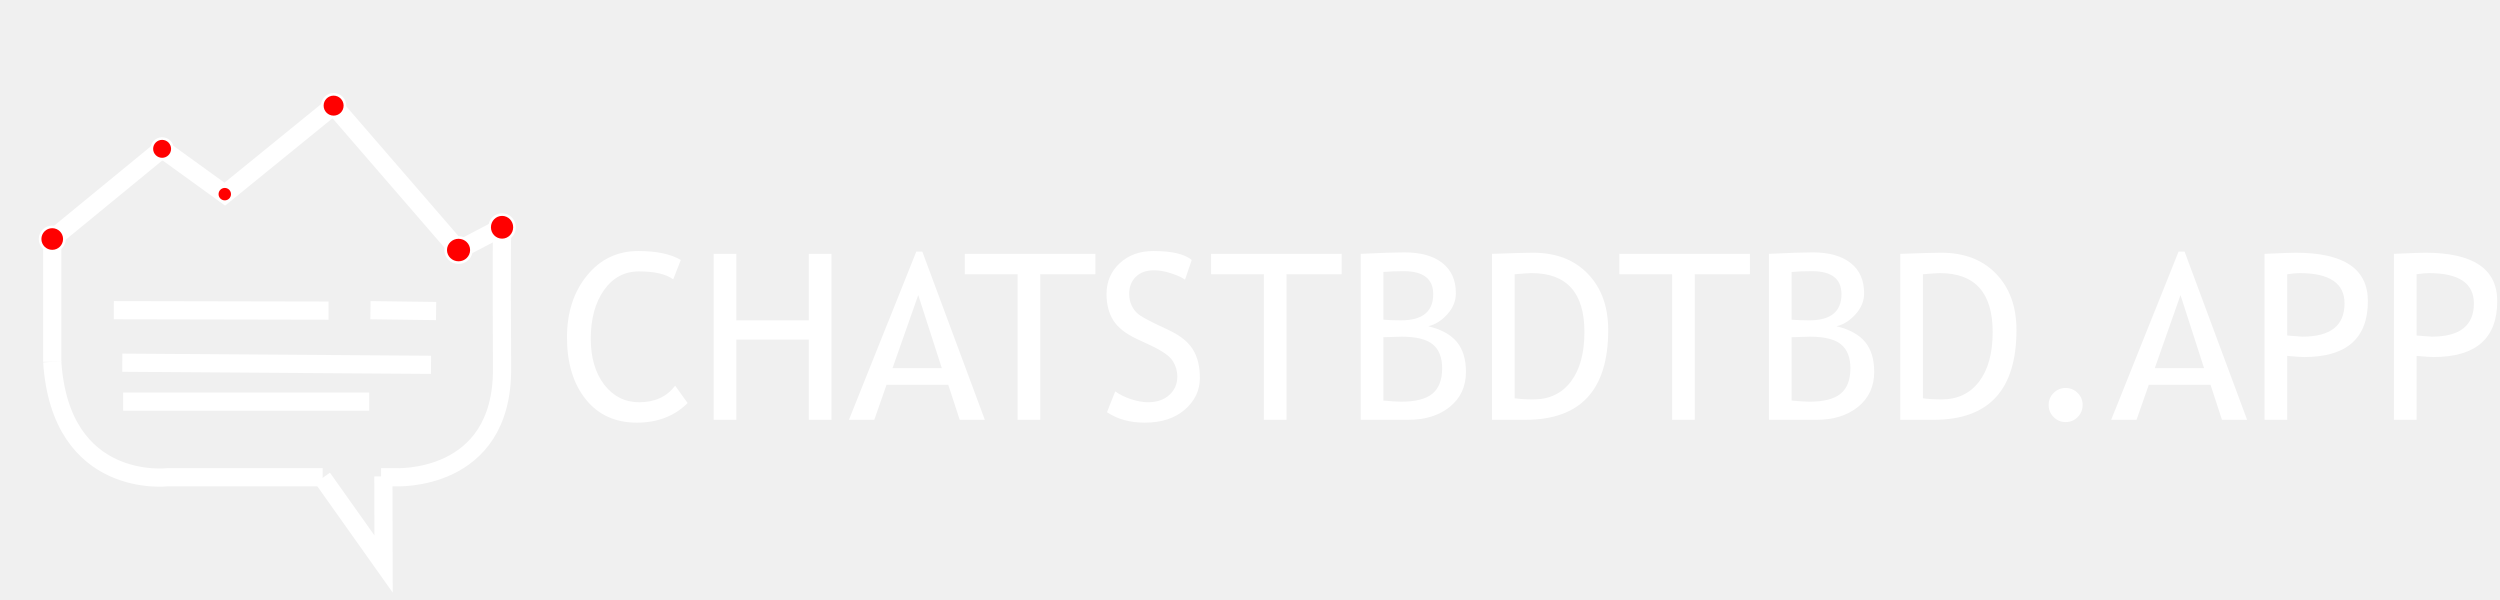
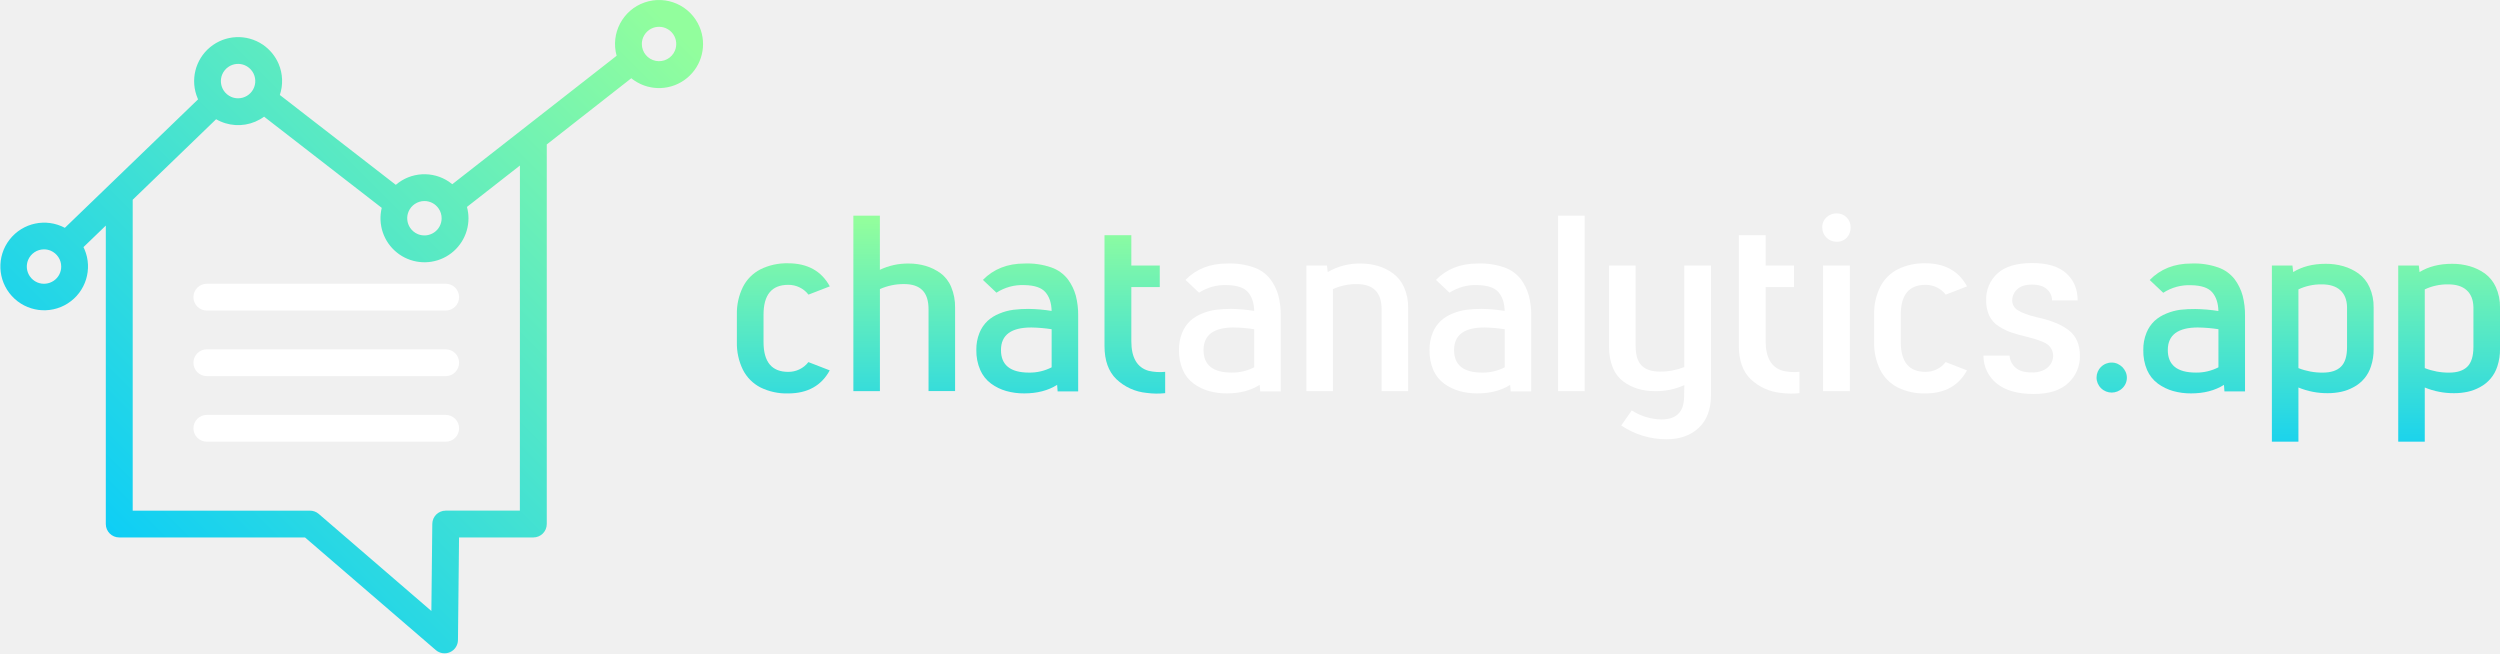
- <svg xmlns="http://www.w3.org/2000/svg" width="755.906" height="181.417" viewBox="0 0 200 48" version="1.1" id="svg5">
-   <defs id="defs2" />
-   <g id="layer1" transform="translate(-13.25773,-1.793996)">
-     <path style="fill:#ffffff;stroke:#ffffff;stroke-width:1.455;stroke-linecap:butt;stroke-linejoin:miter;stroke-miterlimit:4;stroke-dasharray:none;stroke-opacity:1" d="m 17.436,20.915 v 9.825" id="path259" />
-     <path style="fill:none;stroke:#ffffff;stroke-width:1.455;stroke-linecap:butt;stroke-linejoin:miter;stroke-miterlimit:4;stroke-dasharray:none;stroke-opacity:1" d="m 17.436,30.74 c 0.674,10.27 9.233,9.233 9.233,9.233 H 39.071 m 4.673,0 h 1.149 c 0,0 8.576,0.462 8.529,-8.689 -0.048,-9.151 0,-11.308 0,-11.308" id="path261" />
-     <path style="fill:none;stroke:#ffffff;stroke-width:1.455;stroke-linecap:butt;stroke-linejoin:miter;stroke-miterlimit:4;stroke-dasharray:none;stroke-opacity:1" d="m 17.436,20.915 8.79,-7.213 5.014,3.625 8.707,-7.081 9.995,11.553 3.48,-1.822 v 0" id="path380" />
-     <path style="fill:none;stroke:#ffffff;stroke-width:1.455;stroke-linecap:butt;stroke-linejoin:miter;stroke-miterlimit:4;stroke-dasharray:none;stroke-opacity:1" d="m 22.363,26.609 17.177,0.034" id="path382" />
-     <path style="fill:none;stroke:#ffffff;stroke-width:1.455;stroke-linecap:butt;stroke-linejoin:miter;stroke-miterlimit:4;stroke-dasharray:none;stroke-opacity:1" d="m 42.894,26.609 5.251,0.068" id="path384" />
-     <path style="fill:none;stroke:#ffffff;stroke-width:1.455;stroke-linecap:butt;stroke-linejoin:miter;stroke-miterlimit:4;stroke-dasharray:none;stroke-opacity:1" d="m 23.041,30.81 c 24.698,0.169 24.698,0.169 24.698,0.169" id="path386" />
-     <path style="fill:none;stroke:#ffffff;stroke-width:1.455;stroke-linecap:butt;stroke-linejoin:miter;stroke-miterlimit:4;stroke-dasharray:none;stroke-opacity:1" d="m 23.109,33.927 c 19.684,0 19.684,0 19.684,0" id="path388" />
-     <circle style="fill:#ff0000;fill-rule:evenodd;stroke:#ffffff;stroke-width:0.211" id="path472" cx="26.226" cy="13.701" r="0.823" />
-     <circle style="fill:#ff0000;fill-rule:evenodd;stroke:#ffffff;stroke-width:0.211" id="path474" cy="17.326" cx="31.24" r="0.603" />
-     <circle style="fill:#ff0000;fill-rule:evenodd;stroke:#ffffff;stroke-width:0.211" id="path476" cx="39.947" cy="10.245" r="0.905" />
-     <ellipse style="fill:#ff0000;fill-rule:evenodd;stroke:#ffffff;stroke-width:0.211" id="path480" cx="49.941" cy="21.798" rx="1.03" ry="1.006" />
-     <ellipse style="fill:#ff0000;fill-rule:evenodd;stroke:#ffffff;stroke-width:0.211" id="path482" cx="53.422" cy="19.976" rx="0.995" ry="1.016" />
-     <circle style="fill:#ff0000;fill-rule:evenodd;stroke:#ffffff;stroke-width:0.211" id="path484" cx="17.436" cy="20.915" r="0.972" />
-     <path style="fill:none;stroke:#ffffff;stroke-width:1.455;stroke-linecap:butt;stroke-linejoin:miter;stroke-miterlimit:4;stroke-dasharray:none;stroke-opacity:1" d="m 39.06,40.029 4.883,6.883 -0.015,-7.009" id="path601" />
-     <g aria-label="CHATSTBDTBD.APP" id="text1325" style="font-size:18.559px;stroke-width:0.464">
-       <path d="m 67.723,22.591 -0.607,1.55 q -0.87,-0.634 -2.737,-0.634 -1.749,0 -2.809,1.504 -1.051,1.504 -1.051,3.879 0,2.266 1.078,3.679 1.087,1.405 2.8,1.405 1.867,0 2.873,-1.323 l 0.997,1.387 q -1.577,1.568 -4.06,1.568 -2.601,0 -4.096,-1.876 -1.495,-1.876 -1.495,-4.948 0,-2.972 1.595,-4.939 1.595,-1.967 4.123,-1.967 2.166,0 3.389,0.716 z" style="-inkscape-font-specification:'Trebuchet MS';fill:#ffffff" id="path33150" />
-       <path d="M 77.963,35.378 V 28.962 H 72.163 v 6.416 H 70.351 V 22.102 h 1.812 v 5.32 h 5.8 v -5.32 h 1.812 v 13.276 z" style="-inkscape-font-specification:'Trebuchet MS';fill:#ffffff" id="path33152" />
-       <path d="m 90.034,35.378 -0.915,-2.8 h -4.939 l -0.979,2.8 h -2.03 l 5.392,-13.457 h 0.48 l 5.002,13.457 z m -3.317,-9.978 -2.057,5.845 h 3.942 z" style="-inkscape-font-specification:'Trebuchet MS';fill:#ffffff" id="path33154" />
-       <path d="M 96.477,23.733 V 35.378 H 94.665 V 23.733 h -4.223 v -1.631 h 10.449 v 1.631 z" style="-inkscape-font-specification:'Trebuchet MS';fill:#ffffff" id="path33156" />
-       <path d="m 101.815,34.771 0.662,-1.667 q 0.507,0.372 1.26,0.625 0.761,0.245 1.359,0.245 1.06,0 1.704,-0.58 0.643,-0.58 0.643,-1.477 0,-0.671 -0.362,-1.242 -0.353,-0.58 -1.794,-1.26 l -1.069,-0.498 q -1.359,-0.634 -1.903,-1.504 -0.535,-0.87 -0.535,-2.093 0,-1.486 1.051,-2.465 1.051,-0.979 2.701,-0.979 2.202,0 3.063,0.716 l -0.535,1.577 q -0.362,-0.263 -1.106,-0.507 -0.743,-0.245 -1.377,-0.245 -0.924,0 -1.459,0.526 -0.526,0.526 -0.526,1.35 0,0.507 0.19,0.924 0.19,0.417 0.526,0.698 0.344,0.281 1.396,0.788 l 1.087,0.517 q 1.359,0.643 1.903,1.541 0.553,0.888 0.553,2.266 0,1.495 -1.205,2.537 -1.196,1.042 -3.208,1.042 -1.767,0 -3.018,-0.834 z" style="-inkscape-font-specification:'Trebuchet MS';fill:#ffffff" id="path33158" />
-       <path d="m 116.179,23.733 v 11.645 h -1.812 V 23.733 h -4.223 v -1.631 h 10.449 v 1.631 z" style="-inkscape-font-specification:'Trebuchet MS';fill:#ffffff" id="path33160" />
-       <path d="m 125.903,35.378 h -3.788 V 22.102 q 2.42,-0.118 3.489,-0.118 1.967,0 3.045,0.852 1.078,0.843 1.078,2.42 0,0.924 -0.689,1.686 -0.689,0.761 -1.522,0.952 1.577,0.381 2.293,1.26 0.725,0.879 0.725,2.392 0,1.749 -1.287,2.791 -1.278,1.042 -3.344,1.042 z m -1.976,-11.826 v 3.815 q 0.571,0.054 1.414,0.054 2.574,0 2.574,-2.093 0,-1.84 -2.365,-1.84 -0.906,0 -1.622,0.063 z m 0,5.22 v 5.066 q 0.933,0.091 1.432,0.091 1.704,0 2.483,-0.634 0.788,-0.643 0.788,-2.039 0,-1.296 -0.752,-1.912 -0.743,-0.616 -2.492,-0.616 z" style="-inkscape-font-specification:'Trebuchet MS';fill:#ffffff" id="path33162" />
-       <path d="m 135.291,35.378 h -2.673 V 22.102 q 2.556,-0.091 3.271,-0.091 2.782,0 4.404,1.695 1.622,1.686 1.622,4.495 0,7.177 -6.625,7.177 z m -0.861,-11.645 v 9.923 q 0.607,0.091 1.504,0.091 1.903,0 2.991,-1.423 1.087,-1.432 1.087,-3.969 0,-4.712 -4.232,-4.712 -0.254,0 -1.35,0.091 z" style="-inkscape-font-specification:'Trebuchet MS';fill:#ffffff" id="path33164" />
-       <path d="m 148.839,23.733 v 11.645 h -1.812 V 23.733 h -4.223 v -1.631 h 10.449 v 1.631 z" style="-inkscape-font-specification:'Trebuchet MS';fill:#ffffff" id="path33166" />
-       <path d="M 158.563,35.378 H 154.775 V 22.102 q 2.42,-0.118 3.489,-0.118 1.967,0 3.045,0.852 1.078,0.843 1.078,2.42 0,0.924 -0.689,1.686 -0.689,0.761 -1.522,0.952 1.577,0.381 2.293,1.26 0.725,0.879 0.725,2.392 0,1.749 -1.287,2.791 -1.278,1.042 -3.344,1.042 z m -1.976,-11.826 v 3.815 q 0.571,0.054 1.414,0.054 2.574,0 2.574,-2.093 0,-1.84 -2.365,-1.84 -0.906,0 -1.622,0.063 z m 0,5.22 v 5.066 q 0.933,0.091 1.432,0.091 1.704,0 2.483,-0.634 0.788,-0.643 0.788,-2.039 0,-1.296 -0.752,-1.912 -0.743,-0.616 -2.492,-0.616 z" style="-inkscape-font-specification:'Trebuchet MS';fill:#ffffff" id="path33168" />
-       <path d="m 167.951,35.378 h -2.673 V 22.102 q 2.556,-0.091 3.271,-0.091 2.782,0 4.404,1.695 1.622,1.686 1.622,4.495 0,7.177 -6.625,7.177 z m -0.861,-11.645 v 9.923 q 0.607,0.091 1.504,0.091 1.903,0 2.991,-1.423 1.087,-1.432 1.087,-3.969 0,-4.712 -4.232,-4.712 -0.254,0 -1.35,0.091 z" style="-inkscape-font-specification:'Trebuchet MS';fill:#ffffff" id="path33170" />
-       <path d="m 178.509,32.831 q 0.562,0 0.961,0.399 0.399,0.399 0.399,0.961 0,0.562 -0.399,0.97 -0.399,0.399 -0.961,0.399 -0.562,0 -0.961,-0.399 -0.399,-0.408 -0.399,-0.97 0,-0.562 0.399,-0.961 0.399,-0.399 0.961,-0.399 z" style="-inkscape-font-specification:'Trebuchet MS';fill:#ffffff" id="path33172" />
-       <path d="m 191.015,35.378 -0.915,-2.8 h -4.939 l -0.979,2.8 h -2.03 l 5.392,-13.457 h 0.48 l 5.002,13.457 z m -3.317,-9.978 -2.057,5.845 h 3.942 z" style="-inkscape-font-specification:'Trebuchet MS';fill:#ffffff" id="path33174" />
-       <path d="m 196.235,30.267 v 5.111 h -1.812 V 22.102 q 2.057,-0.091 2.483,-0.091 5.782,0 5.782,3.87 0,4.477 -5.111,4.477 -0.308,0 -1.341,-0.091 z m 0,-6.534 v 4.903 q 1.151,0.091 1.214,0.091 3.371,0 3.371,-2.655 0,-2.429 -3.598,-2.429 -0.362,0 -0.988,0.091 z" style="-inkscape-font-specification:'Trebuchet MS';fill:#ffffff" id="path33176" />
-       <path d="m 206.584,30.267 v 5.111 h -1.812 V 22.102 q 2.057,-0.091 2.483,-0.091 5.782,0 5.782,3.87 0,4.477 -5.111,4.477 -0.308,0 -1.341,-0.091 z m 0,-6.534 v 4.903 q 1.151,0.091 1.214,0.091 3.371,0 3.371,-2.655 0,-2.429 -3.598,-2.429 -0.362,0 -0.988,0.091 z" style="-inkscape-font-specification:'Trebuchet MS';fill:#ffffff" id="path33178" />
+ <svg xmlns="http://www.w3.org/2000/svg" xmlns:xlink="http://www.w3.org/1999/xlink" viewBox="0 0 1318.71 344.62">
+   <defs>
+     <style>.cls-1{fill:url(#linear-gradient);}.cls-2{fill:url(#linear-gradient-2);}.cls-3{fill:url(#linear-gradient-3);}.cls-4{fill:url(#linear-gradient-4);}.cls-5{fill:#fff;}.cls-6{fill:url(#linear-gradient-5);}.cls-7{fill:url(#linear-gradient-6);}.cls-8{fill:url(#linear-gradient-7);}.cls-9{fill:url(#linear-gradient-8);}.cls-10{fill:url(#linear-gradient-9);}</style>
+     <linearGradient id="linear-gradient" x1="413.2" y1="116.6" x2="413.2" y2="259.81" gradientUnits="userSpaceOnUse">
+       <stop offset="0" stop-color="#92fe9d" />
+       <stop offset="1" stop-color="#00c9ff" />
+     </linearGradient>
+     <linearGradient id="linear-gradient-2" x1="476.94" y1="116.6" x2="476.94" y2="259.81" xlink:href="#linear-gradient" />
+     <linearGradient id="linear-gradient-3" x1="541.88" y1="116.6" x2="541.88" y2="259.81" xlink:href="#linear-gradient" />
+     <linearGradient id="linear-gradient-4" x1="598.61" y1="116.6" x2="598.61" y2="259.81" xlink:href="#linear-gradient" />
+     <linearGradient id="linear-gradient-5" x1="1113.92" y1="116.6" x2="1113.92" y2="259.81" xlink:href="#linear-gradient" />
+     <linearGradient id="linear-gradient-6" x1="1157.36" y1="116.6" x2="1157.36" y2="259.81" xlink:href="#linear-gradient" />
+     <linearGradient id="linear-gradient-7" x1="1225.21" y1="116.6" x2="1225.21" y2="259.81" xlink:href="#linear-gradient" />
+     <linearGradient id="linear-gradient-8" x1="1291.86" y1="116.6" x2="1291.86" y2="259.81" xlink:href="#linear-gradient" />
+     <linearGradient id="linear-gradient-9" x1="348.71" y1="7.78" x2="36.42" y2="320.08" xlink:href="#linear-gradient" />
+   </defs>
+   <g id="Layer_2" data-name="Layer 2">
+     <g id="Layer_1-2" data-name="Layer 1">
+       <path class="cls-1" d="M415.71,138.88q15.35,0,22,12.17l-11.25,4.36a13.26,13.26,0,0,0-10.71-5.16q-13,0-13,15.74v14.42q0,15.74,13,15.74A13.26,13.26,0,0,0,426.42,191l11.25,4.36q-6.62,12.18-22,12.17a31.18,31.18,0,0,1-14.55-3.17,21.28,21.28,0,0,1-9.25-9.33,31.43,31.43,0,0,1-3.18-14.61V166a31.43,31.43,0,0,1,3.18-14.61,21.2,21.2,0,0,1,9.25-9.32A31.06,31.06,0,0,1,415.71,138.88Z" />
+       <path class="cls-2" d="M464.12,113.75v28.57a34.11,34.11,0,0,1,15.2-3.31,31.42,31.42,0,0,1,9,1.26,25.79,25.79,0,0,1,7.8,3.84,17.16,17.16,0,0,1,5.62,7.27,27,27,0,0,1,2.05,10.91v44h-14V163.08q0-6.74-3.24-10t-9.72-3.24a30.89,30.89,0,0,0-12.69,2.64v53.83h-14V113.75Z" />
+       <path class="cls-3" d="M540.42,139a38.46,38.46,0,0,1,14.09,2.05,18.84,18.84,0,0,1,8.73,6.22,26.12,26.12,0,0,1,4.23,8.66,40.41,40.41,0,0,1,1.25,10.58v39.94H557.88l-.26-3.44q-7.15,4.5-17.33,4.5a34.2,34.2,0,0,1-9.52-1.26,25.12,25.12,0,0,1-8-3.9,17.64,17.64,0,0,1-5.69-7.14A25.25,25.25,0,0,1,515,184.64a23.1,23.1,0,0,1,1.65-9.06,18,18,0,0,1,4.24-6.28,20.65,20.65,0,0,1,6.28-3.9,28.67,28.67,0,0,1,7.4-2,65.94,65.94,0,0,1,7.94-.46A84.57,84.57,0,0,1,554.71,164q-.13-6.21-3.24-9.85t-11.18-3.77a25.06,25.06,0,0,0-14.68,4l-7.14-6.74Q526.93,139,540.42,139ZM544,172.74q-16,0-16,11.9t14.81,11.9a25.15,25.15,0,0,0,11.91-2.78v-20.1A79.63,79.63,0,0,0,544,172.74Z" />
+       <path class="cls-4" d="M596.76,140.07h15v11.37h-15V180q0,13,9.13,15.61a27.27,27.27,0,0,0,8.72.53v11.24a39.62,39.62,0,0,1-9.78-.13,26.74,26.74,0,0,1-16-7.28q-6.23-6.07-6.22-17.46V124.07h14.15Z" />
+       <path class="cls-5" d="M647.28,139a38.46,38.46,0,0,1,14.09,2.05,18.76,18.76,0,0,1,8.72,6.22,26,26,0,0,1,4.24,8.66,40.84,40.84,0,0,1,1.25,10.58v39.94H664.74l-.27-3.44q-7.14,4.5-17.32,4.5a34.2,34.2,0,0,1-9.52-1.26,25.12,25.12,0,0,1-8-3.9,17.55,17.55,0,0,1-5.69-7.14,25.25,25.25,0,0,1-2.05-10.58,23.1,23.1,0,0,1,1.65-9.06,18,18,0,0,1,4.23-6.28,20.7,20.7,0,0,1,6.29-3.9,28.56,28.56,0,0,1,7.4-2,65.94,65.94,0,0,1,7.94-.46A84.34,84.34,0,0,1,661.56,164c-.08-4.14-1.17-7.43-3.24-9.85s-5.79-3.68-11.17-3.77a25.06,25.06,0,0,0-14.68,4l-7.14-6.74Q633.79,139,647.28,139Zm3.57,33.73q-16,0-16,11.9t14.81,11.9a25.08,25.08,0,0,0,11.9-2.78v-20.1A79.5,79.5,0,0,0,650.85,172.74Z" />
+       <path class="cls-5" d="M717.64,139a32.29,32.29,0,0,1,9.39,1.33,25.76,25.76,0,0,1,7.93,4,18.32,18.32,0,0,1,5.69,7.28,25.52,25.52,0,0,1,2.12,10.71v44h-14V163.08q0-13.22-13.1-13.22a29.47,29.47,0,0,0-12.56,2.64v53.83h-14V140.07h10.85l.39,3.44A33.16,33.16,0,0,1,717.64,139Z" />
+       <path class="cls-5" d="M779.4,139a38.4,38.4,0,0,1,14.08,2.05,18.74,18.74,0,0,1,8.73,6.22,26.12,26.12,0,0,1,4.23,8.66,40.39,40.39,0,0,1,1.26,10.58v39.94H796.85l-.26-3.44q-7.14,4.5-17.32,4.5a34.27,34.27,0,0,1-9.53-1.26,25.22,25.22,0,0,1-8-3.9,17.62,17.62,0,0,1-5.68-7.14,25.25,25.25,0,0,1-2-10.58,23.1,23.1,0,0,1,1.65-9.06,17.88,17.88,0,0,1,4.23-6.28,20.65,20.65,0,0,1,6.28-3.9,28.74,28.74,0,0,1,7.41-2,65.77,65.77,0,0,1,7.93-.46A84.46,84.46,0,0,1,793.68,164q-.13-6.21-3.24-9.85t-11.17-3.77a25,25,0,0,0-14.68,4l-7.15-6.74Q765.92,139,779.4,139ZM783,172.74q-16,0-16,11.9t14.81,11.9a25.11,25.11,0,0,0,11.9-2.78v-20.1A79.5,79.5,0,0,0,783,172.74Z" />
+       <path class="cls-5" d="M835.87,206.33h-14V113.75h14Z" />
+       <path class="cls-5" d="M902.52,140.07v68.24q0,11.37-6.48,17.39t-16.93,6a42.47,42.47,0,0,1-23.94-7.27l5.56-7.94a29.67,29.67,0,0,0,15.6,4.76q11.77,0,12-11.63l.13-6.48a35.81,35.81,0,0,1-15.6,3.17,30.49,30.49,0,0,1-9-1.26,25,25,0,0,1-7.6-3.83,17,17,0,0,1-5.49-7.21,27.42,27.42,0,0,1-2-10.84V140.07h14v42.45c0,4.77,1.06,8.2,3.18,10.32s5.33,3.17,9.65,3.17a34.16,34.16,0,0,0,12.83-2.38V140.07Z" />
+       <path class="cls-5" d="M931.35,140.07h14.94v11.37H931.35V180q0,13,9.12,15.61a27.34,27.34,0,0,0,8.73.53v11.24a39.62,39.62,0,0,1-9.78-.13,26.8,26.8,0,0,1-16-7.28q-6.21-6.07-6.21-17.46V124.07h14.15Z" />
+       <path class="cls-5" d="M968.78,112.56a7.23,7.23,0,0,1,7.4,7.41,7.69,7.69,0,0,1-2,5.36,7,7,0,0,1-5.42,2.18,7.45,7.45,0,0,1-7.54-7.54,6.89,6.89,0,0,1,2.25-5.36A7.61,7.61,0,0,1,968.78,112.56Zm7,93.77H961.63V140.07h14.15Z" />
+       <path class="cls-5" d="M1015.59,138.88q15.34,0,22,12.17l-11.25,4.36a13.26,13.26,0,0,0-10.71-5.16q-13,0-13,15.74v14.42q0,15.74,13,15.74A13.26,13.26,0,0,0,1026.3,191l11.25,4.36q-6.61,12.18-22,12.17a31.18,31.18,0,0,1-14.55-3.17,21.28,21.28,0,0,1-9.25-9.33,31.43,31.43,0,0,1-3.18-14.61V166a31.43,31.43,0,0,1,3.18-14.61,21.2,21.2,0,0,1,9.25-9.32A31.06,31.06,0,0,1,1015.59,138.88Z" />
+       <path class="cls-5" d="M1071.93,138.75q12,0,18,5.42t6,14.28h-13.49a7.8,7.8,0,0,0-2.65-5.82c-1.76-1.67-4.41-2.51-7.93-2.51s-6.15.84-7.87,2.51a7.91,7.91,0,0,0-2.58,5.82,6,6,0,0,0,3.11,5.29q3.11,2,9.72,3.58,11.24,2.37,17.06,6.94t5.82,13.42A18.87,18.87,0,0,1,1091,202q-6.15,5.83-18.19,5.82-12.69,0-19.5-5.48a18.72,18.72,0,0,1-7.08-14.75H1060a9.32,9.32,0,0,0,3.24,6.41c1.89,1.64,4.65,2.45,8.26,2.45a13.6,13.6,0,0,0,6-1,9.22,9.22,0,0,0,4-3.11,8.51,8.51,0,0,0,1.52-4.5,7.81,7.81,0,0,0-.73-3.37,7.41,7.41,0,0,0-1.78-2.44,11.38,11.38,0,0,0-3.18-1.79c-1.41-.57-2.62-1-3.64-1.32s-2.53-.73-4.56-1.26q-5-1.19-8.26-2.31a30.86,30.86,0,0,1-6.55-3.24,13.42,13.42,0,0,1-5-5.56,18.77,18.77,0,0,1-1.65-8.2,18.24,18.24,0,0,1,6-14.15Q1059.64,138.76,1071.93,138.75Z" />
+       <path class="cls-6" d="M1114,191.25a7.35,7.35,0,0,1,3,.66,8.94,8.94,0,0,1,2.51,1.72,8.65,8.65,0,0,1,1.72,2.52,7.27,7.27,0,0,1,.66,3,7.54,7.54,0,0,1-2.38,5.62,8,8,0,0,1-11.24,0,7.83,7.83,0,0,1,0-11.24A7.87,7.87,0,0,1,1114,191.25Z" />
+       <path class="cls-7" d="M1155.91,139a38.4,38.4,0,0,1,14.08,2.05,18.74,18.74,0,0,1,8.73,6.22,26.12,26.12,0,0,1,4.23,8.66,40.39,40.39,0,0,1,1.26,10.58v39.94h-10.85l-.26-3.44q-7.14,4.5-17.33,4.5a34.25,34.25,0,0,1-9.52-1.26,25.22,25.22,0,0,1-8-3.9,17.72,17.72,0,0,1-5.69-7.14,25.41,25.41,0,0,1-2-10.58,22.92,22.92,0,0,1,1.66-9.06,17.88,17.88,0,0,1,4.23-6.28,20.65,20.65,0,0,1,6.28-3.9,28.74,28.74,0,0,1,7.41-2A65.77,65.77,0,0,1,1158,163a84.46,84.46,0,0,1,12.17,1.06q-.14-6.21-3.24-9.85t-11.18-3.77a25,25,0,0,0-14.67,4l-7.15-6.74Q1142.41,139,1155.91,139Zm3.57,33.73q-16,0-16,11.9t14.81,11.9a25.11,25.11,0,0,0,11.9-2.78v-20.1A79.5,79.5,0,0,0,1159.48,172.74Z" />
+       <path class="cls-8" d="M1226.79,139.15a33.25,33.25,0,0,1,9.26,1.25,26.3,26.3,0,0,1,8,3.84,18,18,0,0,1,5.82,7.2,25,25,0,0,1,2.18,10.72v22a27.62,27.62,0,0,1-1.39,9.06,18.72,18.72,0,0,1-9.19,11,24.28,24.28,0,0,1-6.54,2.45,33.85,33.85,0,0,1-7.08.73,39.81,39.81,0,0,1-15.47-3v28.56h-14V140.07h10.84l.4,3.44Q1216.74,139.14,1226.79,139.15ZM1224.54,150a27.93,27.93,0,0,0-12.16,2.64v41.53a34.16,34.16,0,0,0,12.83,2.38q6.46,0,9.65-3.17t3.17-10.32V162q-.13-5.82-3.57-8.93T1224.54,150Z" />
+       <path class="cls-9" d="M1293.45,139.15a33.18,33.18,0,0,1,9.25,1.25,26.3,26.3,0,0,1,8,3.84,18,18,0,0,1,5.82,7.2,24.82,24.82,0,0,1,2.19,10.72v22a27.88,27.88,0,0,1-1.39,9.06,18.81,18.81,0,0,1-9.19,11,24.34,24.34,0,0,1-6.55,2.45,33.85,33.85,0,0,1-7.08.73,39.85,39.85,0,0,1-15.47-3v28.56h-14V140.07h10.85l.39,3.44Q1283.39,139.14,1293.45,139.15ZM1291.2,150a28,28,0,0,0-12.17,2.64v41.53a34.16,34.16,0,0,0,12.83,2.38q6.48,0,9.65-3.17t3.18-10.32V162q-.14-5.82-3.57-8.93T1291.2,150Z" />
+       <path class="cls-10" d="M369,14.17a23.21,23.21,0,0,0-43.74,15.25L238.57,97.17c-.56-.45-1.12-.89-1.71-1.29a23.17,23.17,0,0,0-28.08,1.62L147.61,50.1A23.25,23.25,0,0,0,147,33.74a23.39,23.39,0,0,0-8.41-10.21,23.22,23.22,0,0,0-34.36,28.29c.08.19.18.38.26.57L34.21,120.18A23.11,23.11,0,1,0,44.6,131.57c-.18-.42-.37-.82-.57-1.22L55.81,119V276.42a7.07,7.07,0,0,0,7.07,7.07h98l69,59.42a7.08,7.08,0,0,0,11.69-5.28l.57-54.14h39.2a7.07,7.07,0,0,0,7.07-7.07V76.2L333,41.27c.51.42,1,.82,1.59,1.19A23.22,23.22,0,0,0,369,14.17ZM356,26.74a9.08,9.08,0,0,1-17.44-3.53,9.3,9.3,0,0,1,.71-3.53,9.21,9.21,0,0,1,3.3-4,9.12,9.12,0,0,1,8.6-.83,9.12,9.12,0,0,1,4,3.29,9.12,9.12,0,0,1,.83,8.6ZM215.51,111.6a9.07,9.07,0,0,1,3.3-4,8.93,8.93,0,0,1,5.06-1.55,9,9,0,0,1,7.53,4,8.94,8.94,0,0,1,1.55,5.07,9,9,0,0,1-4,7.52,9.09,9.09,0,0,1-8.6.84,9.1,9.1,0,0,1-4-3.3,9.07,9.07,0,0,1-.84-8.59Zm-95-76.35a9.09,9.09,0,0,1,8.6-.84,9.21,9.21,0,0,1,4,3.3,9.07,9.07,0,0,1-7.53,14.14,8.94,8.94,0,0,1-3.53-.71,9.12,9.12,0,0,1-4-3.29,9.12,9.12,0,0,1-.83-8.6A9.12,9.12,0,0,1,120.52,35.25ZM28.28,148.13a9.09,9.09,0,0,1-8.6.84,9.07,9.07,0,0,1-4-3.3,9.1,9.1,0,0,1-.83-8.59,9.12,9.12,0,0,1,3.29-4,9,9,0,0,1,5.07-1.55,9.12,9.12,0,0,1,3.53.71,9.21,9.21,0,0,1,4,3.3,9,9,0,0,1,1.55,5.07,9,9,0,0,1-4,7.52ZM274.22,269.35H235.1a7.06,7.06,0,0,0-7.07,7l-.49,45.93-59.42-51.21a7.08,7.08,0,0,0-4.61-1.71H70v-164l44-42.47a23.22,23.22,0,0,0,20.66,1.29,22.81,22.81,0,0,0,4.64-2.64l62.06,48.1a23.21,23.21,0,1,0,45.76,5.51,22.88,22.88,0,0,0-.81-6l27.94-21.83Z" />
+       <path class="cls-5" d="M235.1,149.67h-126a7.07,7.07,0,0,0,0,14.14h126a7.07,7.07,0,0,0,0-14.14Z" />
+       <path class="cls-5" d="M235.1,184.26h-126a7.07,7.07,0,1,0,0,14.14h126a7.07,7.07,0,0,0,0-14.14Z" />
+       <path class="cls-5" d="M235.1,218.85h-126a7.07,7.07,0,1,0,0,14.14h126a7.07,7.07,0,0,0,0-14.14Z" />
    </g>
  </g>
</svg>
